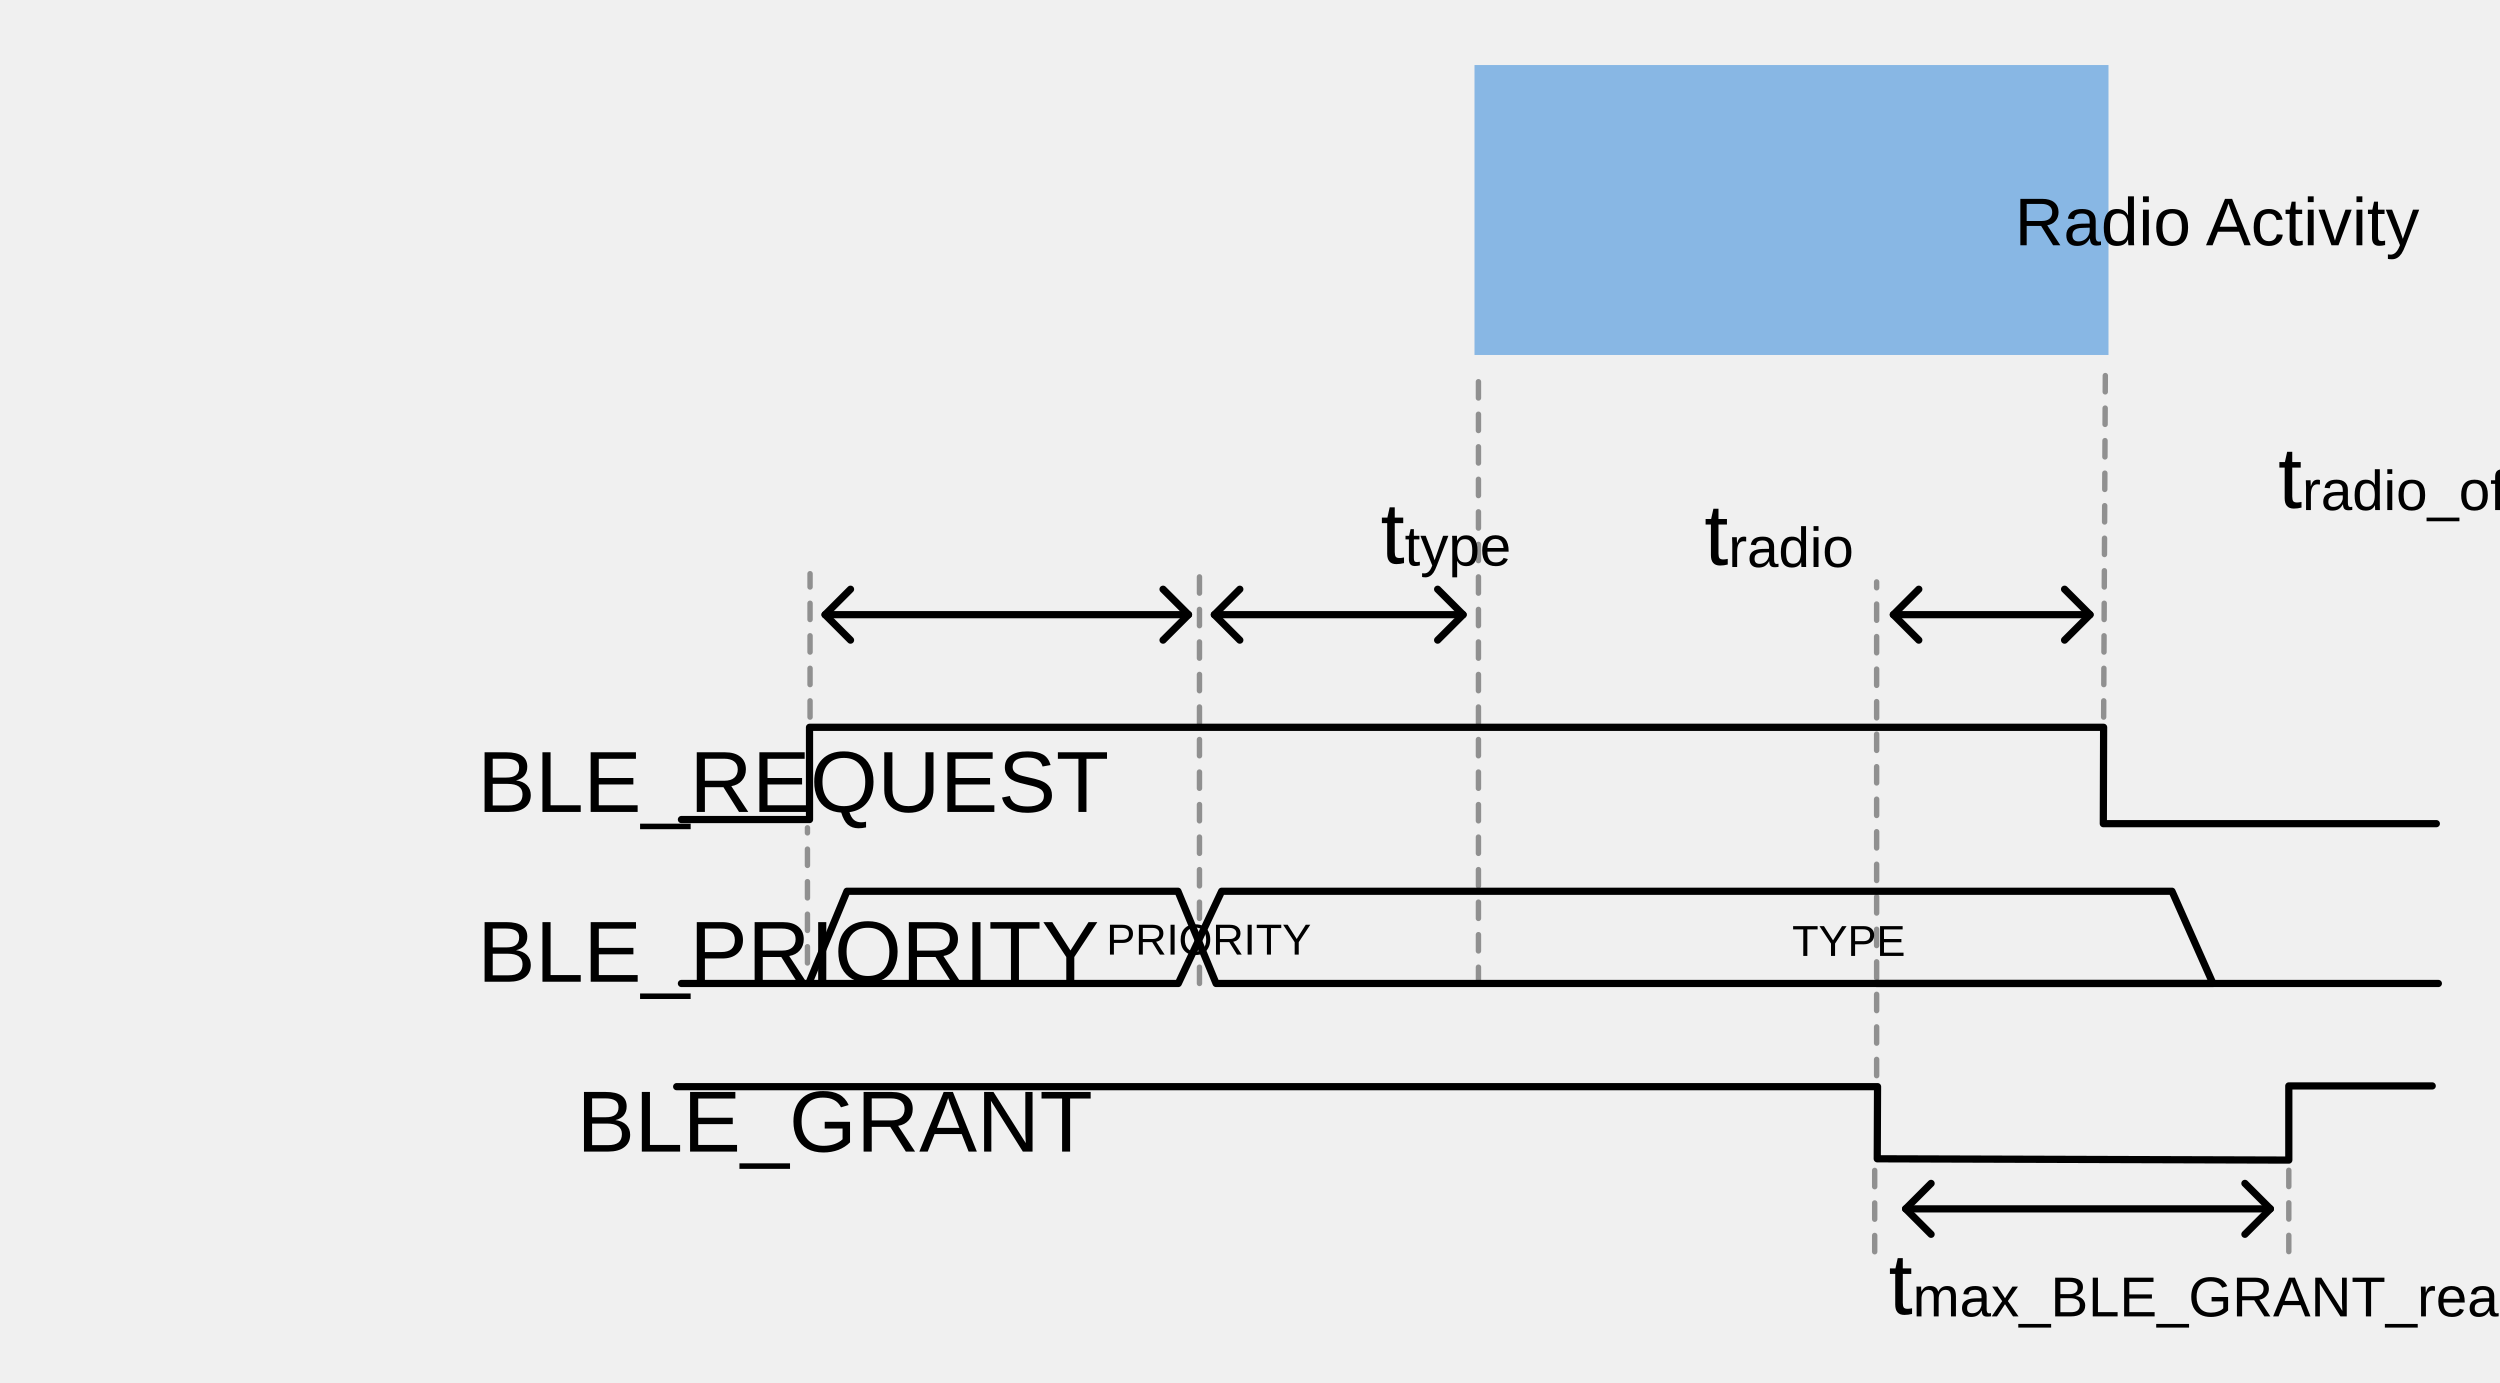
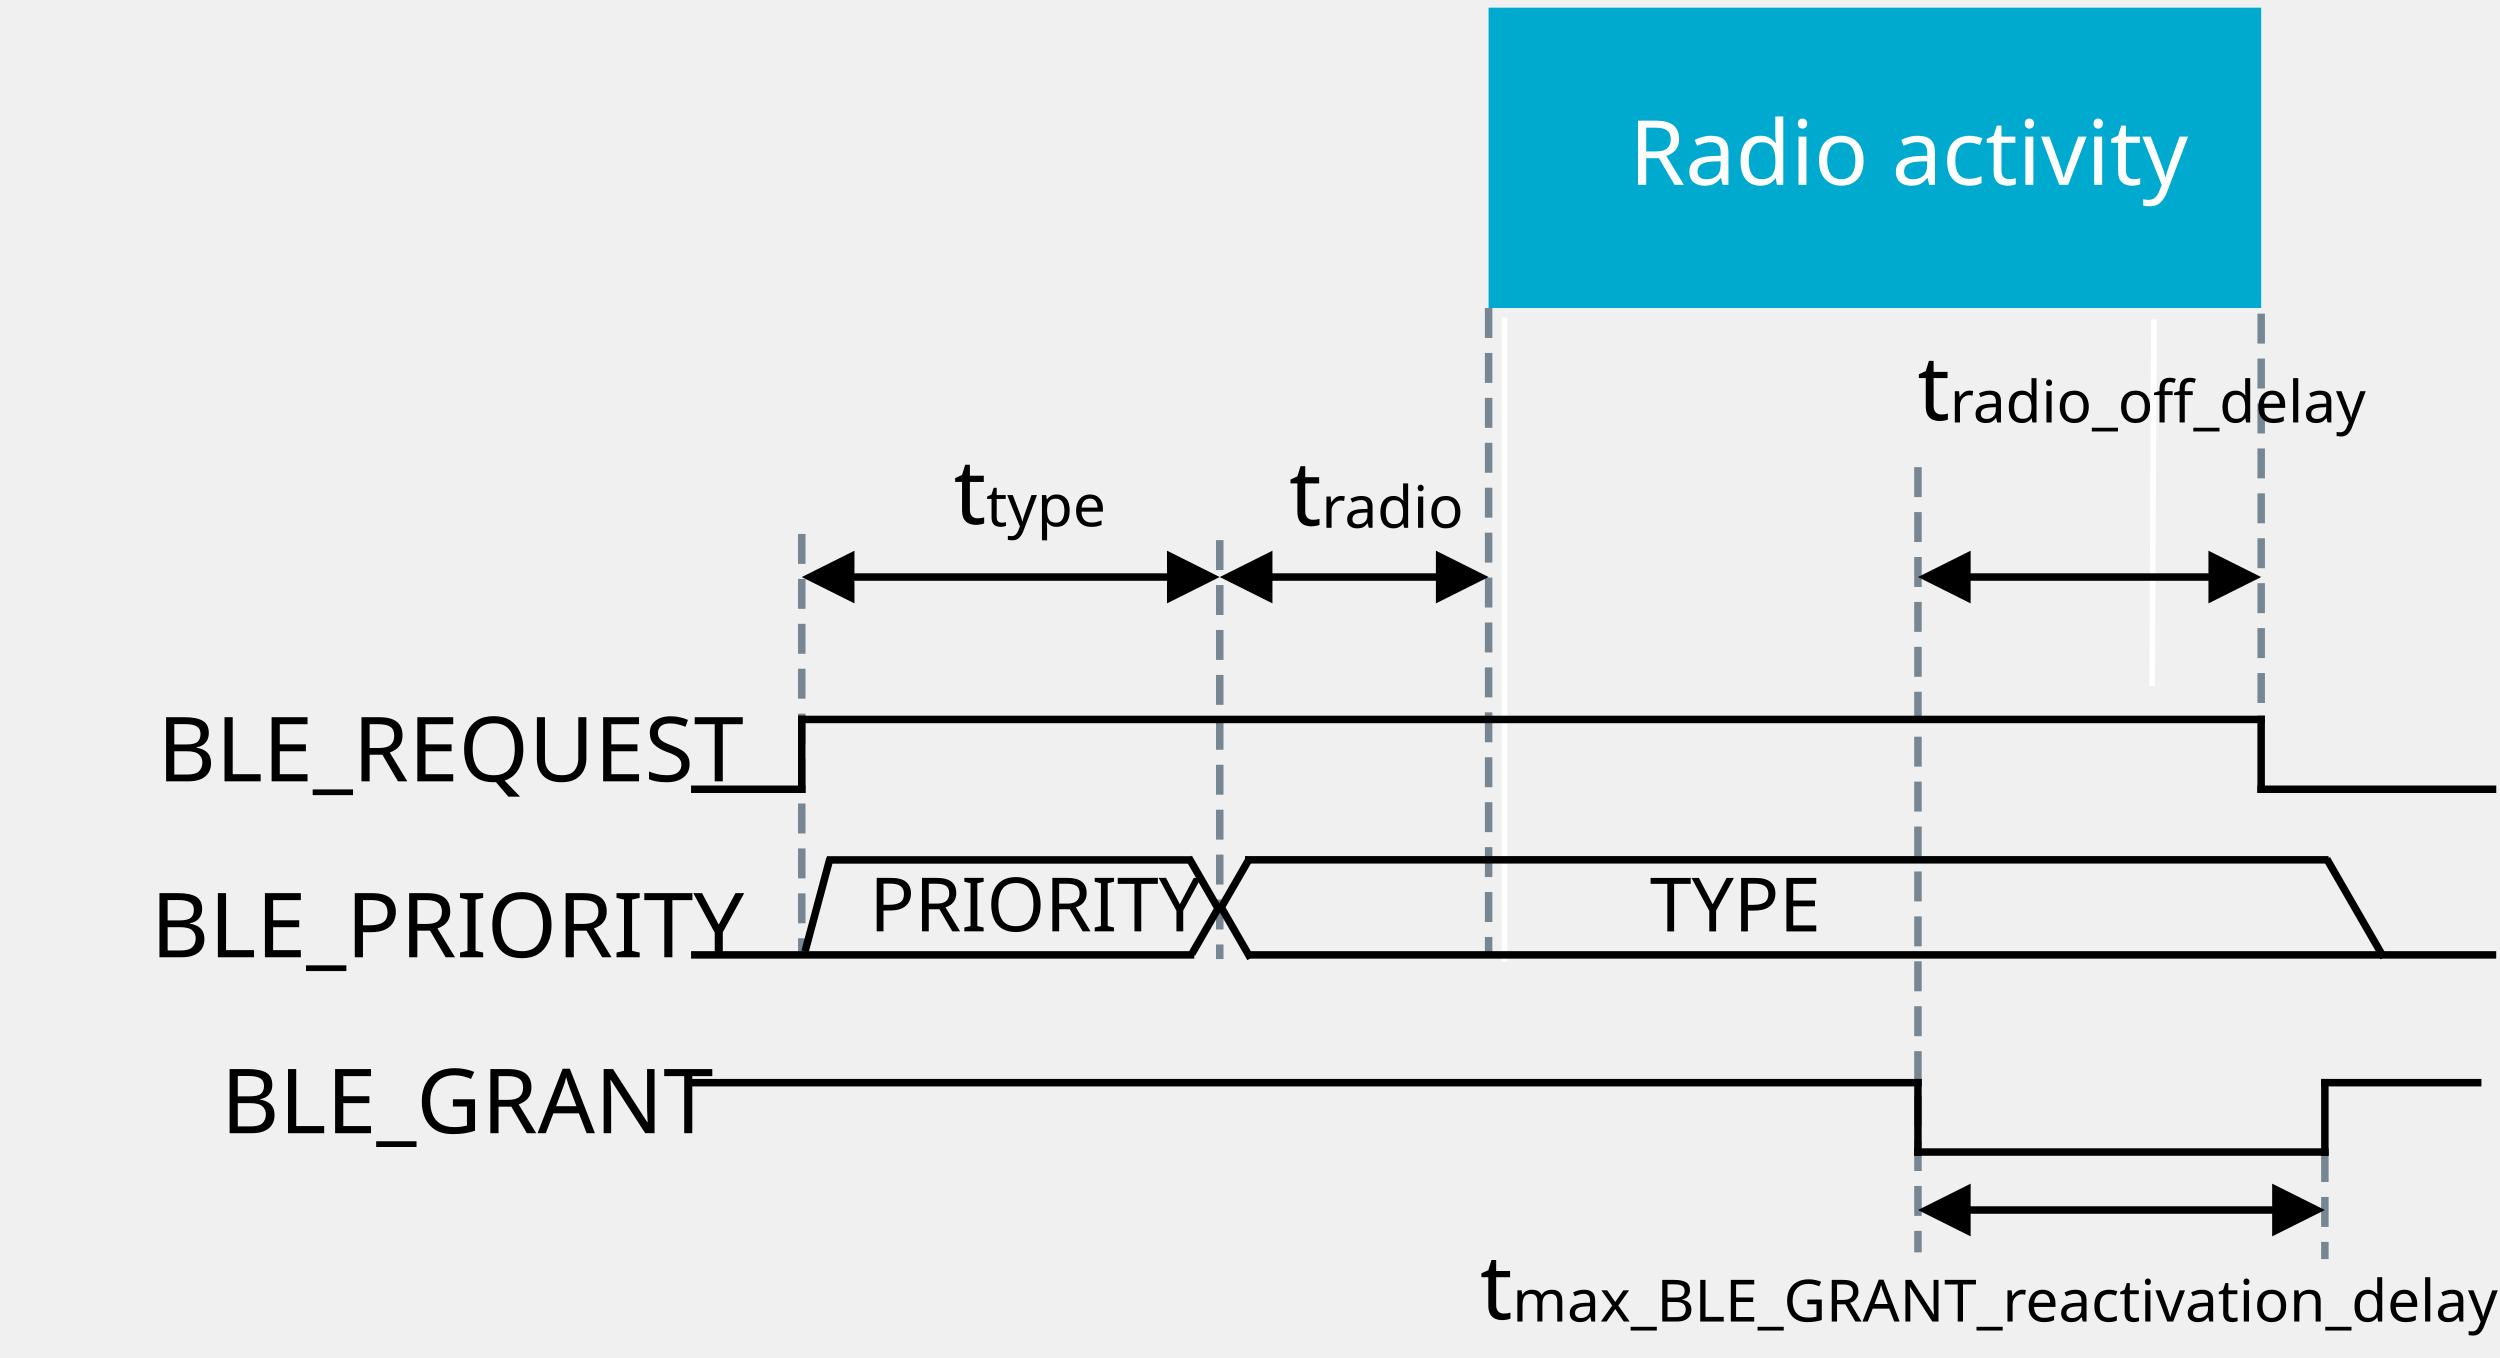
- <svg xmlns="http://www.w3.org/2000/svg" xmlns:ns1="http://schemas.microsoft.com/visio/2003/SVGExtensions/" xmlns:xlink="http://www.w3.org/1999/xlink" width="4.803in" height="2.657in" viewBox="0 0 345.827 191.338" xml:space="preserve" color-interpolation-filters="sRGB" class="st12">
-   <ns1:documentProperties ns1:langID="1033">
-     <ns1:userDefs>
-       <ns1:ud ns1:nameU="msvNoAutoConnect" ns1:val="VT0(0):26" />
-       <ns1:ud ns1:nameU="msvConvertTheme" />
-     </ns1:userDefs>
-   </ns1:documentProperties>
+ <svg xmlns="http://www.w3.org/2000/svg" xmlns:xlink="http://www.w3.org/1999/xlink" width="4.637in" height="2.518in" viewBox="0 0 333.892 181.261" xml:space="preserve" color-interpolation-filters="sRGB" class="st14">
  <style type="text/css">
	
- 		.st1 {fill:none;stroke:none;stroke-linecap:round;stroke-linejoin:round;stroke-width:0.75}
- 		.st2 {fill:#000000;font-family:Arial;font-size:1em}
- 		.st3 {marker-end:url(#mrkr1-18);marker-start:url(#mrkr1-16);stroke:#000000;stroke-linecap:round;stroke-linejoin:round;stroke-width:1}
- 		.st4 {fill:#000000;fill-opacity:1;stroke:#000000;stroke-opacity:1;stroke-width:0.284}
- 		.st5 {stroke:#000000;stroke-linecap:round;stroke-linejoin:round;stroke-width:1}
- 		.st6 {fill:none}
- 		.st7 {stroke:#000000;stroke-dasharray:2.25,2.25;stroke-linecap:round;stroke-linejoin:round;stroke-opacity:0.4;stroke-width:0.75}
- 		.st8 {fill:#000000;font-family:Arial;font-size:0.5em}
- 		.st9 {fill:#88b7e4;stroke:none;stroke-linecap:round;stroke-linejoin:round;stroke-width:0.5}
- 		.st10 {fill:#000000;font-family:Arial;font-size:0.777em}
- 		.st11 {baseline-shift:-32.494%;font-size:0.65em}
- 		.st12 {fill:none;fill-rule:evenodd;font-size:12px;overflow:visible;stroke-linecap:square;stroke-miterlimit:3}
+ 		.st1 {stroke:#768692;stroke-dasharray:4,2;stroke-linecap:butt;stroke-width:1}
+ 		.st2 {fill:none;stroke:none;stroke-width:0.75}
+ 		.st3 {fill:#000000;font-family:Calibri;font-size:1em}
+ 		.st4 {marker-end:url(#mrkr4-36);marker-start:url(#mrkr4-34);stroke:#000000;stroke-width:1}
+ 		.st5 {fill:#000000;fill-opacity:1;stroke:#000000;stroke-opacity:1;stroke-width:0.284}
+ 		.st6 {fill:#000000;font-family:Calibri;font-size:0.833em}
+ 		.st7 {fill:none;stroke:none;stroke-linecap:butt;stroke-width:0.75}
+ 		.st8 {fill:#000000}
+ 		.st9 {stroke:#feffff;stroke-width:0.75}
+ 		.st10 {baseline-shift:-32.494%;font-size:0.65em}
+ 		.st11 {fill:#00a9ce;stroke:none;stroke-width:1}
+ 		.st12 {fill:#ffffff;font-family:Calibri;font-size:1em}
+ 		.st13 {stroke:#000000;stroke-width:1}
+ 		.st14 {fill:none;fill-rule:evenodd;font-size:12px;overflow:visible;stroke-linecap:square;stroke-miterlimit:3}
	
	</style>
  <defs id="Markers">
-     <g id="lend1">
-       <path d="M 1 -1 L 0 0 L 1 1 " style="stroke-linecap:round;stroke-linejoin:round;fill:none" />
+     <g id="lend4">
+       <path d="M 2 1 L 0 0 L 2 -1 L 2 1 " style="stroke:none" />
    </g>
-     <marker id="mrkr1-16" class="st4" ns1:arrowType="1" ns1:arrowSize="2" orient="auto" markerUnits="strokeWidth" overflow="visible">
-       <use xlink:href="#lend1" transform="scale(3.520009) " />
+     <marker id="mrkr4-34" class="st5" refX="6.68" orient="auto" markerUnits="strokeWidth" overflow="visible">
+       <use xlink:href="#lend4" transform="scale(3.52) " />
    </marker>
-     <marker id="mrkr1-18" class="st4" ns1:arrowType="1" ns1:arrowSize="2" orient="auto" markerUnits="strokeWidth" overflow="visible">
-       <use xlink:href="#lend1" transform="scale(-3.520009,-3.520009) " />
+     <marker id="mrkr4-36" class="st5" refX="-7.04" orient="auto" markerUnits="strokeWidth" overflow="visible">
+       <use xlink:href="#lend4" transform="scale(-3.52,-3.52) " />
    </marker>
  </defs>
-   <g ns1:mID="0" ns1:index="1" ns1:groupContext="foregroundPage">
-     <ns1:userDefs>
-       <ns1:ud ns1:nameU="LPrec" ns1:val="VT0(2):26" />
-       <ns1:ud ns1:nameU="LUnits" ns1:val="VT0(0):26" />
-       <ns1:ud ns1:nameU="ShowUnits" ns1:val="VT0(0):26" />
-     </ns1:userDefs>
-     <ns1:pageProperties ns1:drawingScale="0.0393701" ns1:pageScale="0.0393701" ns1:drawingUnits="24" ns1:shadowOffsetX="8.50391" ns1:shadowOffsetY="-8.50391" />
-     <ns1:layer ns1:name="CAD Drawing" ns1:index="0" />
-     <ns1:layer ns1:name="Contour 0.25" ns1:index="1" color="#000000" />
-     <ns1:layer ns1:name="Hairline" ns1:index="2" color="#000000" />
-     <ns1:layer ns1:name="DWGEntityColorOverrideLayer" ns1:index="3" ns1:visibility="hidden" />
-     <ns1:layer ns1:name="Connector" ns1:index="4" />
-     <ns1:layer ns1:name="Annotations" ns1:index="5" />
-     <g id="shape1-1" ns1:mID="1" ns1:groupContext="shape" ns1:layerMember="2" transform="translate(17.1498,-30.9578)">
-       <ns1:userDefs>
-         <ns1:ud ns1:nameU="DWGTextHAlign" ns1:prompt="0=left, 0.5=center, 1=right" ns1:val="VT0(1):1" />
-         <ns1:ud ns1:nameU="DWGTextVAlign" ns1:prompt="0=bottom, 0.5=middle, 1=top" ns1:val="VT0(0.5):1" />
-         <ns1:ud ns1:nameU="SOLSH" ns1:prompt="" ns1:val="VT4({13D0FF3B-CF5B-4a46-98AB-14030248EAEF})" />
-         <ns1:ud ns1:nameU="DWGEntityType" ns1:prompt="" ns1:val="VT4(MTEXT)" />
-       </ns1:userDefs>
-       <ns1:textBlock ns1:margins="rect(0,0,0,0)" />
-       <ns1:textRect cx="36.985" cy="186.676" width="73.98" height="9.324" />
-       <rect x="0" y="182.014" width="73.971" height="9.324" class="st1" />
-       <text x="2.62" y="190.28" class="st2" ns1:langID="1044">
-         <ns1:paragraph ns1:horizAlign="2" />
-         <ns1:tabList />BLE_GRANT</text>
+   <g>
+     <g id="shape1361-1" transform="translate(249.065,-118.894)">
+       <path d="M7.09 181.26 L7.09 286.13" class="st1" />
    </g>
-     <g id="shape2-4" ns1:mID="2" ns1:groupContext="shape" ns1:layerMember="2" transform="translate(4.33193,-54.4554)">
-       <ns1:userDefs>
-         <ns1:ud ns1:nameU="DWGTextHAlign" ns1:prompt="0=left, 0.5=center, 1=right" ns1:val="VT0(1):1" />
-         <ns1:ud ns1:nameU="DWGTextVAlign" ns1:prompt="0=bottom, 0.5=middle, 1=top" ns1:val="VT0(0.5):1" />
-         <ns1:ud ns1:nameU="SOLSH" ns1:prompt="" ns1:val="VT4({13D0FF3B-CF5B-4a46-98AB-14030248EAEF})" />
-         <ns1:ud ns1:nameU="DWGEntityType" ns1:prompt="" ns1:val="VT4(MTEXT)" />
-       </ns1:userDefs>
-       <ns1:textBlock ns1:margins="rect(0,0,0,0)" />
-       <ns1:textRect cx="43.857" cy="186.676" width="87.72" height="9.324" />
-       <rect x="0" y="182.014" width="87.714" height="9.324" class="st1" />
-       <text x="1.69" y="190.28" class="st2" ns1:langID="1044">
-         <ns1:paragraph ns1:horizAlign="2" />
-         <ns1:tabList />BLE_PRIORITY</text>
+     <g id="shape1370-4" transform="translate(191.724,-140.147)">
+       <path d="M7.09 181.26 L7.09 267.31" class="st1" />
    </g>
-     <g id="shape3-7" ns1:mID="3" ns1:groupContext="shape" ns1:layerMember="2" transform="translate(5.66953,-77.9531)">
-       <ns1:userDefs>
-         <ns1:ud ns1:nameU="DWGTextHAlign" ns1:prompt="0=left, 0.5=center, 1=right" ns1:val="VT0(1):1" />
-         <ns1:ud ns1:nameU="DWGTextVAlign" ns1:prompt="0=bottom, 0.5=middle, 1=top" ns1:val="VT0(0.5):1" />
-         <ns1:ud ns1:nameU="SOLSH" ns1:prompt="" ns1:val="VT4({13D0FF3B-CF5B-4a46-98AB-14030248EAEF})" />
-         <ns1:ud ns1:nameU="DWGEntityType" ns1:prompt="" ns1:val="VT4(MTEXT)" />
-       </ns1:userDefs>
-       <ns1:textBlock ns1:margins="rect(0,0,0,0)" />
-       <ns1:textRect cx="43.857" cy="186.676" width="87.72" height="9.324" />
-       <rect x="0" y="182.014" width="87.714" height="9.324" class="st1" />
-       <text x="0.35" y="190.28" class="st2" ns1:langID="1044">
-         <ns1:paragraph ns1:horizAlign="2" />
-         <ns1:tabList />BLE_REQUEST</text>
+     <g id="shape1392-7" transform="translate(303.413,-27.4232)">
+       <path d="M7.09 181.26 L7.09 195.56" class="st1" />
    </g>
-     <g id="shape4-10" ns1:mID="4" ns1:groupContext="shape" transform="translate(167.983,-106.298)">
-       <path d="M0 191.34 L34.41 191.34" class="st3" />
+     <g id="shape1362-10" transform="translate(155.816,-109.147)">
+       <path d="M7.09 181.26 L7.09 237.21" class="st1" />
    </g>
-     <g id="shape5-19" ns1:mID="5" ns1:groupContext="shape" transform="translate(114.125,-106.298)">
-       <path d="M0 191.34 L50.28 191.34" class="st3" />
+     <g id="shape1363-13" transform="translate(99.9921,-109.972)">
+       <path d="M7.09 181.26 L7.09 237.21" class="st1" />
    </g>
-     <g id="shape6-26" ns1:mID="6" ns1:groupContext="shape" transform="translate(94.2519,-77.3858)">
-       <path d="M0 190.77 L17.72 190.77 L17.72 178.01 L105.84 178.01 L196.76 178.01 L196.72 191.34 L242.79 191.34" class="st5" />
+     <g id="shape1364-16" transform="translate(294.906,-139.395)">
+       <path d="M7.09 181.26 L7.09 235.78" class="st1" />
    </g>
-     <g id="shape7-29" ns1:mID="7" ns1:groupContext="shape" transform="translate(-79.294,99.2123) rotate(-90)">
-       <path d="M0 191.34 L19.84 191.34 L0 191.34 Z" class="st6" />
-       <path d="M0 191.34 L19.84 191.34" class="st7" />
+     <g id="shape1313-19" transform="translate(13.5679,-28.8787)">
+       <rect x="0" y="171.937" width="73.971" height="9.324" class="st2" />
+       <text x="15.94" y="180.2" class="st3">BLE_GRANT</text>
    </g>
-     <g id="shape8-32" ns1:mID="8" ns1:groupContext="shape" transform="translate(94.2519,-55.2744)">
-       <path d="M0 191.34 L17.61 191.34 L22.9 178.58 L68.69 178.58 L73.97 191.34 L135.35 191.34 L141.02 191.34 L189.21 191.34        L211.89 191.34 L243.07 191.34" class="st5" />
+     <g id="shape1314-22" transform="translate(0.75,-52.3763)">
+       <rect x="0" y="171.937" width="87.714" height="9.324" class="st2" />
+       <text x="19.39" y="180.2" class="st3">BLE_PRIORITY</text>
    </g>
-     <g id="shape9-35" ns1:mID="9" ns1:groupContext="shape" ns1:layerMember="2" transform="translate(123.023,-56.4098)">
-       <ns1:userDefs>
-         <ns1:ud ns1:nameU="DWGTextHAlign" ns1:prompt="0=left, 0.5=center, 1=right" ns1:val="VT0(1):1" />
-         <ns1:ud ns1:nameU="DWGTextVAlign" ns1:prompt="0=bottom, 0.5=middle, 1=top" ns1:val="VT0(0.5):1" />
-         <ns1:ud ns1:nameU="SOLSH" ns1:prompt="" ns1:val="VT4({13D0FF3B-CF5B-4a46-98AB-14030248EAEF})" />
-         <ns1:ud ns1:nameU="DWGEntityType" ns1:prompt="" ns1:val="VT4(MTEXT)" />
-       </ns1:userDefs>
-       <ns1:textBlock ns1:margins="rect(0,0,0,0)" />
-       <ns1:textRect cx="14.173" cy="186.676" width="28.35" height="9.324" />
-       <rect x="0" y="182.014" width="28.346" height="9.324" class="st1" />
-       <text x="0.01" y="188.48" class="st8" ns1:langID="1044">
-         <ns1:paragraph ns1:horizAlign="2" />
-         <ns1:tabList />PRIORITY</text>
+     <g id="shape1315-25" transform="translate(2.0876,-75.8739)">
+       <rect x="0" y="171.937" width="87.714" height="9.324" class="st2" />
+       <text x="18.94" y="180.2" class="st3">BLE_REQUEST</text>
    </g>
-     <g id="shape10-38" ns1:mID="10" ns1:groupContext="shape" ns1:layerMember="2" transform="translate(216.487,-56.2208)">
-       <ns1:userDefs>
-         <ns1:ud ns1:nameU="DWGTextHAlign" ns1:prompt="0=left, 0.5=center, 1=right" ns1:val="VT0(1):1" />
-         <ns1:ud ns1:nameU="DWGTextVAlign" ns1:prompt="0=bottom, 0.5=middle, 1=top" ns1:val="VT0(0.5):1" />
-         <ns1:ud ns1:nameU="SOLSH" ns1:prompt="" ns1:val="VT4({13D0FF3B-CF5B-4a46-98AB-14030248EAEF})" />
-         <ns1:ud ns1:nameU="DWGEntityType" ns1:prompt="" ns1:val="VT4(MTEXT)" />
-       </ns1:userDefs>
-       <ns1:textBlock ns1:margins="rect(0,0,0,0)" />
-       <ns1:textRect cx="8.544" cy="186.676" width="17.09" height="9.324" />
-       <rect x="0" y="182.014" width="17.087" height="9.324" class="st1" />
-       <text x="1.42" y="188.48" class="st8" ns1:langID="1044">
-         <ns1:paragraph ns1:horizAlign="2" />
-         <ns1:tabList />TYPE</text>
+     <g id="shape1316-28" transform="translate(162.903,-104.217)">
+       <path d="M6.68 181.26 L7.04 181.26 L28.87 181.26" class="st4" />
    </g>
-     <g id="shape11-41" ns1:mID="11" ns1:groupContext="shape" transform="translate(93.5938,-30.8409)">
-       <path d="M0 181.18 L166.14 181.18 L166.1 191.16 L223.04 191.34 L223.04 181.08 L242.88 181.08" class="st5" />
+     <g id="shape1317-37" transform="translate(107.079,-104.217)">
+       <path d="M6.68 181.26 L7.04 181.26 L48.78 181.26" class="st4" />
    </g>
-     <g id="group12-44" transform="translate(203.974,-142.226)" ns1:mID="12" ns1:groupContext="group">
-       <g id="shape13-45" ns1:mID="13" ns1:groupContext="shape">
-         <rect x="0" y="151.224" width="87.714" height="40.114" class="st9" />
+     <g id="shape1323-44" transform="translate(116.121,-55.794)">
+       <rect x="0" y="173.061" width="40.39" height="8.2" class="st2" />
+       <text x="-0" y="180.16" class="st6">PRIORITY</text>
+     </g>
+     <g id="shape1324-47" transform="translate(220.355,-56.0139)">
+       <rect x="0" y="173.501" width="20.406" height="7.76" class="st2" />
+       <text x="-0" y="180.38" class="st6">TYPE</text>
+     </g>
+     <g id="group1329-50" transform="translate(106.176,90.3293) rotate(-89.7202)">
+       <g id="shape1330-51">
+         <path d="M0 181.26 L48.19 181.26 L0 181.26 Z" class="st7" />
      </g>
-       <g id="shape14-47" ns1:mID="14" ns1:groupContext="shape" ns1:layerMember="2" transform="translate(8.62394,-13.432)">
-         <ns1:userDefs>
-           <ns1:ud ns1:nameU="DWGTextHAlign" ns1:prompt="0=left, 0.5=center, 1=right" ns1:val="VT0(1):1" />
-           <ns1:ud ns1:nameU="DWGTextVAlign" ns1:prompt="0=bottom, 0.5=middle, 1=top" ns1:val="VT0(0.5):1" />
-           <ns1:ud ns1:nameU="SOLSH" ns1:prompt="" ns1:val="VT4({13D0FF3B-CF5B-4a46-98AB-14030248EAEF})" />
-           <ns1:ud ns1:nameU="DWGEntityType" ns1:prompt="" ns1:val="VT4(MTEXT)" />
-         </ns1:userDefs>
-         <ns1:textBlock ns1:margins="rect(0,0,0,0)" />
-         <ns1:textRect cx="32.806" cy="186.789" width="65.62" height="9.1" />
-         <rect x="0" y="182.238" width="65.612" height="9.1" class="st1" />
-         <text x="9.13" y="189.59" class="st10" ns1:langID="1044">
-           <ns1:paragraph ns1:horizAlign="2" />
-           <ns1:tabList />Radio Activity</text>
+       <g id="shape1331-53">
+         <path d="M0 181.26 L48.19 181.26 L0 181.26 Z" class="st8" />
+         <path d="M0 181.26 L48.19 181.26" class="st9" />
      </g>
    </g>
-     <g id="shape15-50" ns1:mID="15" ns1:groupContext="shape" transform="translate(99.6795,98.2781) rotate(-89.7202)">
-       <path d="M0 191.34 L48.19 191.34 L0 191.34 Z" class="st6" />
-       <path d="M0 191.34 L48.19 191.34" class="st7" />
+     <g id="group1338-56" transform="translate(19.676,128.065) rotate(-90)">
+       <g id="shape1339-57">
+         <path d="M0 181.26 L85.32 181.26 L0 181.26 Z" class="st7" />
+       </g>
+       <g id="shape1340-59">
+         <path d="M0 181.26 L85.32 181.26 L0 181.26 Z" class="st8" />
+         <path d="M0 181.26 L85.32 181.26" class="st9" />
+       </g>
    </g>
-     <g id="shape16-53" ns1:mID="16" ns1:groupContext="shape" transform="translate(111.991,-55.2744)">
-       <path d="M0 191.34 L51 191.34 L57 178.58 L82.04 178.58 L188.48 178.58 L194.15 191.34 L147.62 191.34 L0 191.34 Z" class="st6" />
-       <path d="M0 191.34 L51 191.34 L57 178.58 L82.04 178.58 L188.48 178.58 L194.15 191.34 L147.62 191.34" class="st5" />
+     <g id="shape1344-62" transform="translate(256.152,-104.217)">
+       <path d="M6.68 181.26 L7.04 181.26 L38.8 181.26" class="st4" />
    </g>
-     <g id="shape17-56" ns1:mID="17" ns1:groupContext="shape" transform="translate(68.2687,148.819) rotate(-90)">
-       <path d="M0 191.34 L68.31 191.34 L0 191.34 Z" class="st6" />
-       <path d="M0 191.34 L68.31 191.34" class="st7" />
-     </g>
-     <g id="shape18-59" ns1:mID="18" ns1:groupContext="shape" transform="translate(13.1793,136.063) rotate(-90)">
-       <path d="M0 191.34 L85.32 191.34 L0 191.34 Z" class="st6" />
-       <path d="M0 191.34 L85.32 191.34" class="st7" />
-     </g>
-     <g id="shape19-62" ns1:mID="19" ns1:groupContext="shape" transform="translate(-25.417,136.063) rotate(-90)">
-       <path d="M0 191.34 L56.69 191.34 L0 191.34 Z" class="st6" />
-       <path d="M0 191.34 L56.69 191.34" class="st7" />
-     </g>
-     <g id="shape20-65" ns1:mID="20" ns1:groupContext="shape" transform="translate(261.921,-106.298)">
-       <path d="M0 191.34 L27.21 191.34" class="st3" />
-     </g>
-     <g id="shape21-72" ns1:mID="21" ns1:groupContext="shape" ns1:layerMember="2" transform="translate(255.129,-119.652)">
-       <ns1:userDefs>
-         <ns1:ud ns1:nameU="DWGTextHAlign" ns1:prompt="0=left, 0.5=center, 1=right" ns1:val="VT0(1):1" />
-         <ns1:ud ns1:nameU="DWGTextVAlign" ns1:prompt="0=bottom, 0.5=middle, 1=top" ns1:val="VT0(0.5):1" />
-         <ns1:ud ns1:nameU="SOLSH" ns1:prompt="" ns1:val="VT4({13D0FF3B-CF5B-4a46-98AB-14030248EAEF})" />
-         <ns1:ud ns1:nameU="DWGEntityType" ns1:prompt="" ns1:val="VT4(MTEXT)" />
-       </ns1:userDefs>
-       <ns1:textBlock ns1:margins="rect(0,0,0,0)" />
-       <ns1:textRect cx="28.625" cy="186.676" width="57.26" height="9.324" />
-       <rect x="0" y="182.014" width="57.249" height="9.324" class="st1" />
-       <text x="-0" y="189.92" class="st2" ns1:langID="1044">
-         <ns1:paragraph ns1:spLine="-1.08" ns1:spAfter="7.99997" ns1:bulletSize="0.166667" />
-         <ns1:tabList />t<tspan dy="-0.287em" class="st11" ns1:baseFontSize="12">radio_off_delay</tspan>
+     <g id="shape1345-69" transform="translate(256.103,-120.829)">
+       <rect x="0" y="166.081" width="57.249" height="15.18" class="st2" />
+       <text x="-0.01" y="176.91" class="st3">t<tspan dy="-0.284em" class="st10">radio_off_delay</tspan>
      </text>
    </g>
-     <g id="shape22-76" ns1:mID="22" ns1:groupContext="shape" ns1:layerMember="2" transform="translate(175.748,-111.773)">
-       <ns1:userDefs>
-         <ns1:ud ns1:nameU="DWGTextHAlign" ns1:prompt="0=left, 0.5=center, 1=right" ns1:val="VT0(1):1" />
-         <ns1:ud ns1:nameU="DWGTextVAlign" ns1:prompt="0=bottom, 0.5=middle, 1=top" ns1:val="VT0(0.5):1" />
-         <ns1:ud ns1:nameU="SOLSH" ns1:prompt="" ns1:val="VT4({13D0FF3B-CF5B-4a46-98AB-14030248EAEF})" />
-         <ns1:ud ns1:nameU="DWGEntityType" ns1:prompt="" ns1:val="VT4(MTEXT)" />
-       </ns1:userDefs>
-       <ns1:textBlock ns1:margins="rect(0,0,0,0)" />
-       <ns1:textRect cx="14.173" cy="186.676" width="28.35" height="9.324" />
-       <rect x="0" y="182.014" width="28.346" height="9.324" class="st1" />
-       <text x="-0" y="189.92" class="st2" ns1:langID="1044">
-         <ns1:paragraph ns1:spLine="-1.08" ns1:spAfter="7.99997" ns1:bulletSize="0.166667" />
-         <ns1:tabList />t<tspan dy="-0.287em" class="st11" ns1:baseFontSize="12">radio</tspan>
+     <g id="shape1346-73" transform="translate(172.166,-109.694)">
+       <rect x="0" y="171.937" width="28.346" height="9.324" class="st2" />
+       <text x="-0" y="179.84" class="st3">t<tspan dy="-0.284em" class="st10">radio</tspan>
      </text>
    </g>
-     <g id="shape23-80" ns1:mID="23" ns1:groupContext="shape" ns1:layerMember="2" transform="translate(130.96,-111.969)">
-       <ns1:userDefs>
-         <ns1:ud ns1:nameU="DWGTextHAlign" ns1:prompt="0=left, 0.5=center, 1=right" ns1:val="VT0(1):1" />
-         <ns1:ud ns1:nameU="DWGTextVAlign" ns1:prompt="0=bottom, 0.5=middle, 1=top" ns1:val="VT0(0.5):1" />
-         <ns1:ud ns1:nameU="SOLSH" ns1:prompt="" ns1:val="VT4({13D0FF3B-CF5B-4a46-98AB-14030248EAEF})" />
-         <ns1:ud ns1:nameU="DWGEntityType" ns1:prompt="" ns1:val="VT4(MTEXT)" />
-       </ns1:userDefs>
-       <ns1:textBlock ns1:margins="rect(0,0,0,0)" />
-       <ns1:textRect cx="14.173" cy="186.676" width="28.35" height="9.324" />
-       <rect x="0" y="182.014" width="28.346" height="9.324" class="st1" />
-       <text x="-0" y="189.92" class="st2" ns1:langID="1044">
-         <ns1:paragraph ns1:spLine="-1.08" ns1:spAfter="7.99997" ns1:bulletSize="0.166667" />
-         <ns1:tabList />t<tspan dy="-0.287em" class="st11" ns1:baseFontSize="12">type</tspan>
+     <g id="shape1347-77" transform="translate(127.378,-109.89)">
+       <rect x="0" y="171.937" width="28.346" height="9.324" class="st2" />
+       <text x="-0" y="179.84" class="st3">t<tspan dy="-0.284em" class="st10">type</tspan>
      </text>
    </g>
-     <g id="shape24-84" ns1:mID="24" ns1:groupContext="shape" transform="translate(263.622,-24.0945)">
-       <path d="M0 191.34 L50.46 191.34" class="st3" />
+     <g id="shape1348-81" transform="translate(256.152,-19.6785)">
+       <path d="M6.68 181.26 L7.04 181.26 L47.31 181.26" class="st4" />
    </g>
-     <g id="shape25-91" ns1:mID="25" ns1:groupContext="shape" ns1:layerMember="2" transform="translate(201.26,-8.09368)">
-       <ns1:userDefs>
-         <ns1:ud ns1:nameU="DWGTextHAlign" ns1:prompt="0=left, 0.5=center, 1=right" ns1:val="VT0(1):1" />
-         <ns1:ud ns1:nameU="DWGTextVAlign" ns1:prompt="0=bottom, 0.5=middle, 1=top" ns1:val="VT0(0.5):1" />
-         <ns1:ud ns1:nameU="SOLSH" ns1:prompt="" ns1:val="VT4({13D0FF3B-CF5B-4a46-98AB-14030248EAEF})" />
-         <ns1:ud ns1:nameU="DWGEntityType" ns1:prompt="" ns1:val="VT4(MTEXT)" />
-       </ns1:userDefs>
-       <ns1:textBlock ns1:margins="rect(0,0,0,0)" />
-       <ns1:textRect cx="68.03" cy="186.676" width="136.08" height="9.324" />
-       <rect x="0" y="182.014" width="136.063" height="9.324" class="st1" />
-       <text x="-0.01" y="189.92" class="st2" ns1:langID="1053">
-         <ns1:paragraph ns1:spLine="-1.08" ns1:spAfter="8" ns1:bulletSize="0.166667" />
-         <ns1:tabList />t<tspan dy="-0.287em" class="st11" ns1:baseFontSize="12">max_BLE_GRANT_reactivation_delay</tspan>
+     <g id="shape1349-88" transform="translate(197.678,-0.75)">
+       <rect x="0" y="166.081" width="124.724" height="15.18" class="st2" />
+       <text x="-0.01" y="176.91" class="st3">t<tspan dy="-0.284em" class="st10">max_BLE_GRANT_reactivation_delay</tspan>
      </text>
    </g>
-     <g id="shape28-95" ns1:mID="28" ns1:groupContext="shape" transform="translate(125.292,173.161) rotate(-90)">
-       <path d="M0 191.34 L13 191.34 L0 191.34 Z" class="st6" />
-       <path d="M0 191.34 L13 191.34" class="st7" />
+     <g id="shape1359-92" transform="translate(198.811,-140.147)">
+       <rect x="0" y="141.147" width="103.182" height="40.114" class="st11" />
+       <text x="18.8" y="164.8" class="st12">Radio activity</text>
    </g>
-     <g id="shape30-98" ns1:mID="30" ns1:groupContext="shape" transform="translate(68.0001,173.179) rotate(-90)">
-       <path d="M0 191.34 L13 191.34 L0 191.34 Z" class="st6" />
-       <path d="M0 191.34 L13 191.34" class="st7" />
+     <g id="shape1365-95" transform="translate(92.796,-75.8739)">
+       <path d="M0 181.26 L14.28 181.26" class="st13" />
    </g>
-     <g id="shape61-101" ns1:mID="61" ns1:groupContext="shape" transform="translate(-79.6532,133.228) rotate(-90)">
-       <path d="M0 191.34 L18.7 191.34 L0 191.34 Z" class="st6" />
-       <path d="M0 191.34 L18.7 191.34" class="st7" />
+     <g id="shape1366-98" transform="translate(-74.1825,105.387) rotate(-90)">
+       <path d="M0 181.26 L9.32 181.26" class="st13" />
+     </g>
+     <g id="shape1367-101" transform="translate(107.079,-85.1984)">
+       <path d="M0 181.26 L194.91 181.26" class="st13" />
+     </g>
+     <g id="shape1368-104" transform="translate(120.732,105.387) rotate(-90)">
+       <path d="M0 181.26 L9.32 181.26" class="st13" />
+     </g>
+     <g id="shape1369-107" transform="translate(301.993,-75.8739)">
+       <path d="M0 181.26 L30.9 181.26" class="st13" />
+     </g>
+     <g id="shape1371-110" transform="translate(92.796,-53.7531)">
+       <path d="M0 181.26 L66.21 181.26" class="st13" />
+     </g>
+     <g id="shape1372-113" transform="translate(-67.4323,79.6407) rotate(-75)">
+       <path d="M0 181.26 L11.85 181.26" class="st13" />
+     </g>
+     <g id="shape1373-116" transform="translate(110.938,-66.4361)">
+       <path d="M0 181.26 L47.62 181.26" class="st13" />
+     </g>
+     <g id="shape1385-119" transform="translate(167.347,-53.7531)">
+       <path d="M0 181.26 L165.54 181.26" class="st13" />
+     </g>
+     <g id="shape1386-122" transform="translate(166.78,-66.4502)">
+       <path d="M0 181.26 L143.72 181.26" class="st13" />
+     </g>
+     <g id="shape1387-125" transform="translate(467.983,24.4969) rotate(60)">
+       <path d="M0 181.26 L14.2 181.26" class="st13" />
+     </g>
+     <g id="shape1388-128" transform="translate(92.796,-36.6865)">
+       <path d="M0 181.26 L163.36 181.26" class="st13" />
+     </g>
+     <g id="shape1389-131" transform="translate(256.152,-27.4232)">
+       <path d="M0 181.26 L54.35 181.26" class="st13" />
+     </g>
+     <g id="shape1390-134" transform="translate(437.413,144.575) rotate(90)">
+       <path d="M0 181.26 L9.26 181.26" class="st13" />
+     </g>
+     <g id="shape1391-137" transform="translate(491.761,144.575) rotate(90)">
+       <path d="M0 181.26 L9.26 181.26" class="st13" />
+     </g>
+     <g id="shape1393-140" transform="translate(310.5,-36.6865)">
+       <path d="M0 181.26 L20.41 181.26" class="st13" />
+     </g>
+     <g id="group1395-143" transform="translate(159.004,-54.2972)">
+       <g id="shape1374-144" transform="translate(-153.526,265.846) rotate(-120)">
+         <path d="M0 181.26 L6.89 181.26" class="st13" />
+       </g>
+       <g id="shape1376-147" transform="translate(160.497,266.506) rotate(120)">
+         <path d="M0 181.26 L6.19 181.26" class="st13" />
+       </g>
+     </g>
+     <g id="group1397-150" transform="translate(166.78,296.776) rotate(180)">
+       <g id="shape1398-151" transform="translate(-153.526,265.846) rotate(-120)">
+         <path d="M0 181.26 L6.89 181.26" class="st13" />
+       </g>
+       <g id="shape1399-154" transform="translate(160.497,266.506) rotate(120)">
+         <path d="M0 181.26 L6.79 181.26" class="st13" />
+       </g>
    </g>
  </g>
</svg>
